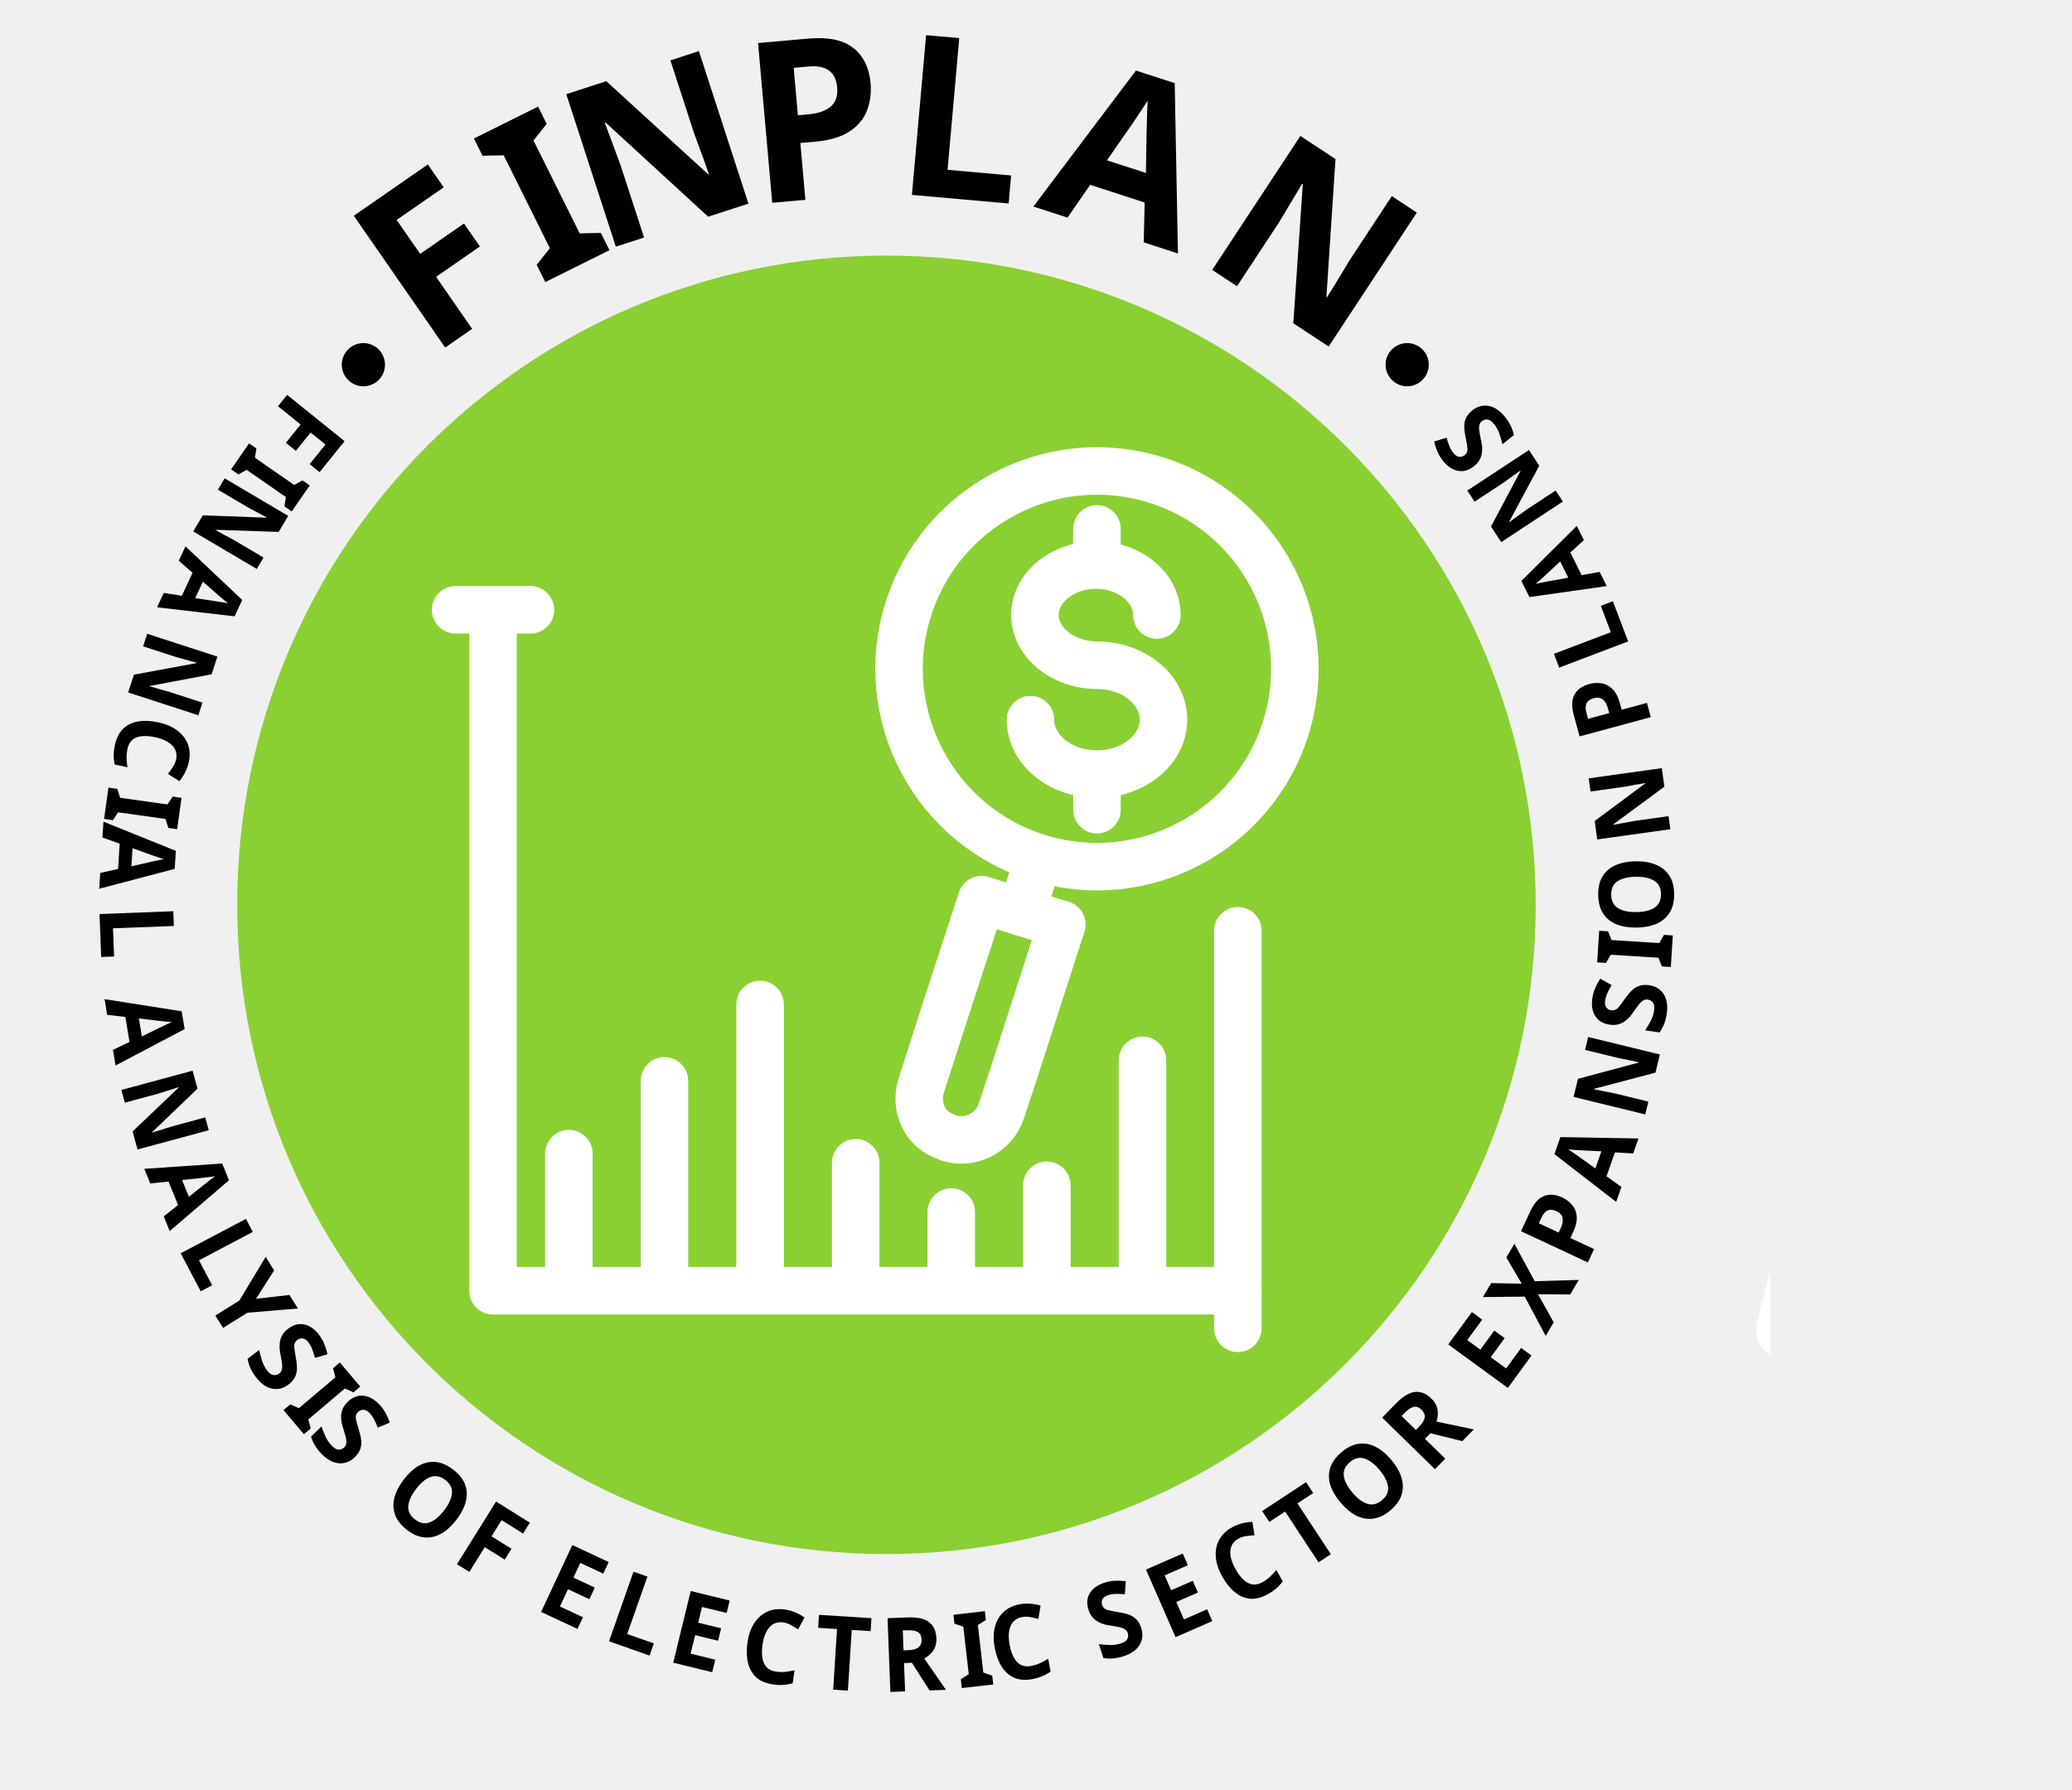
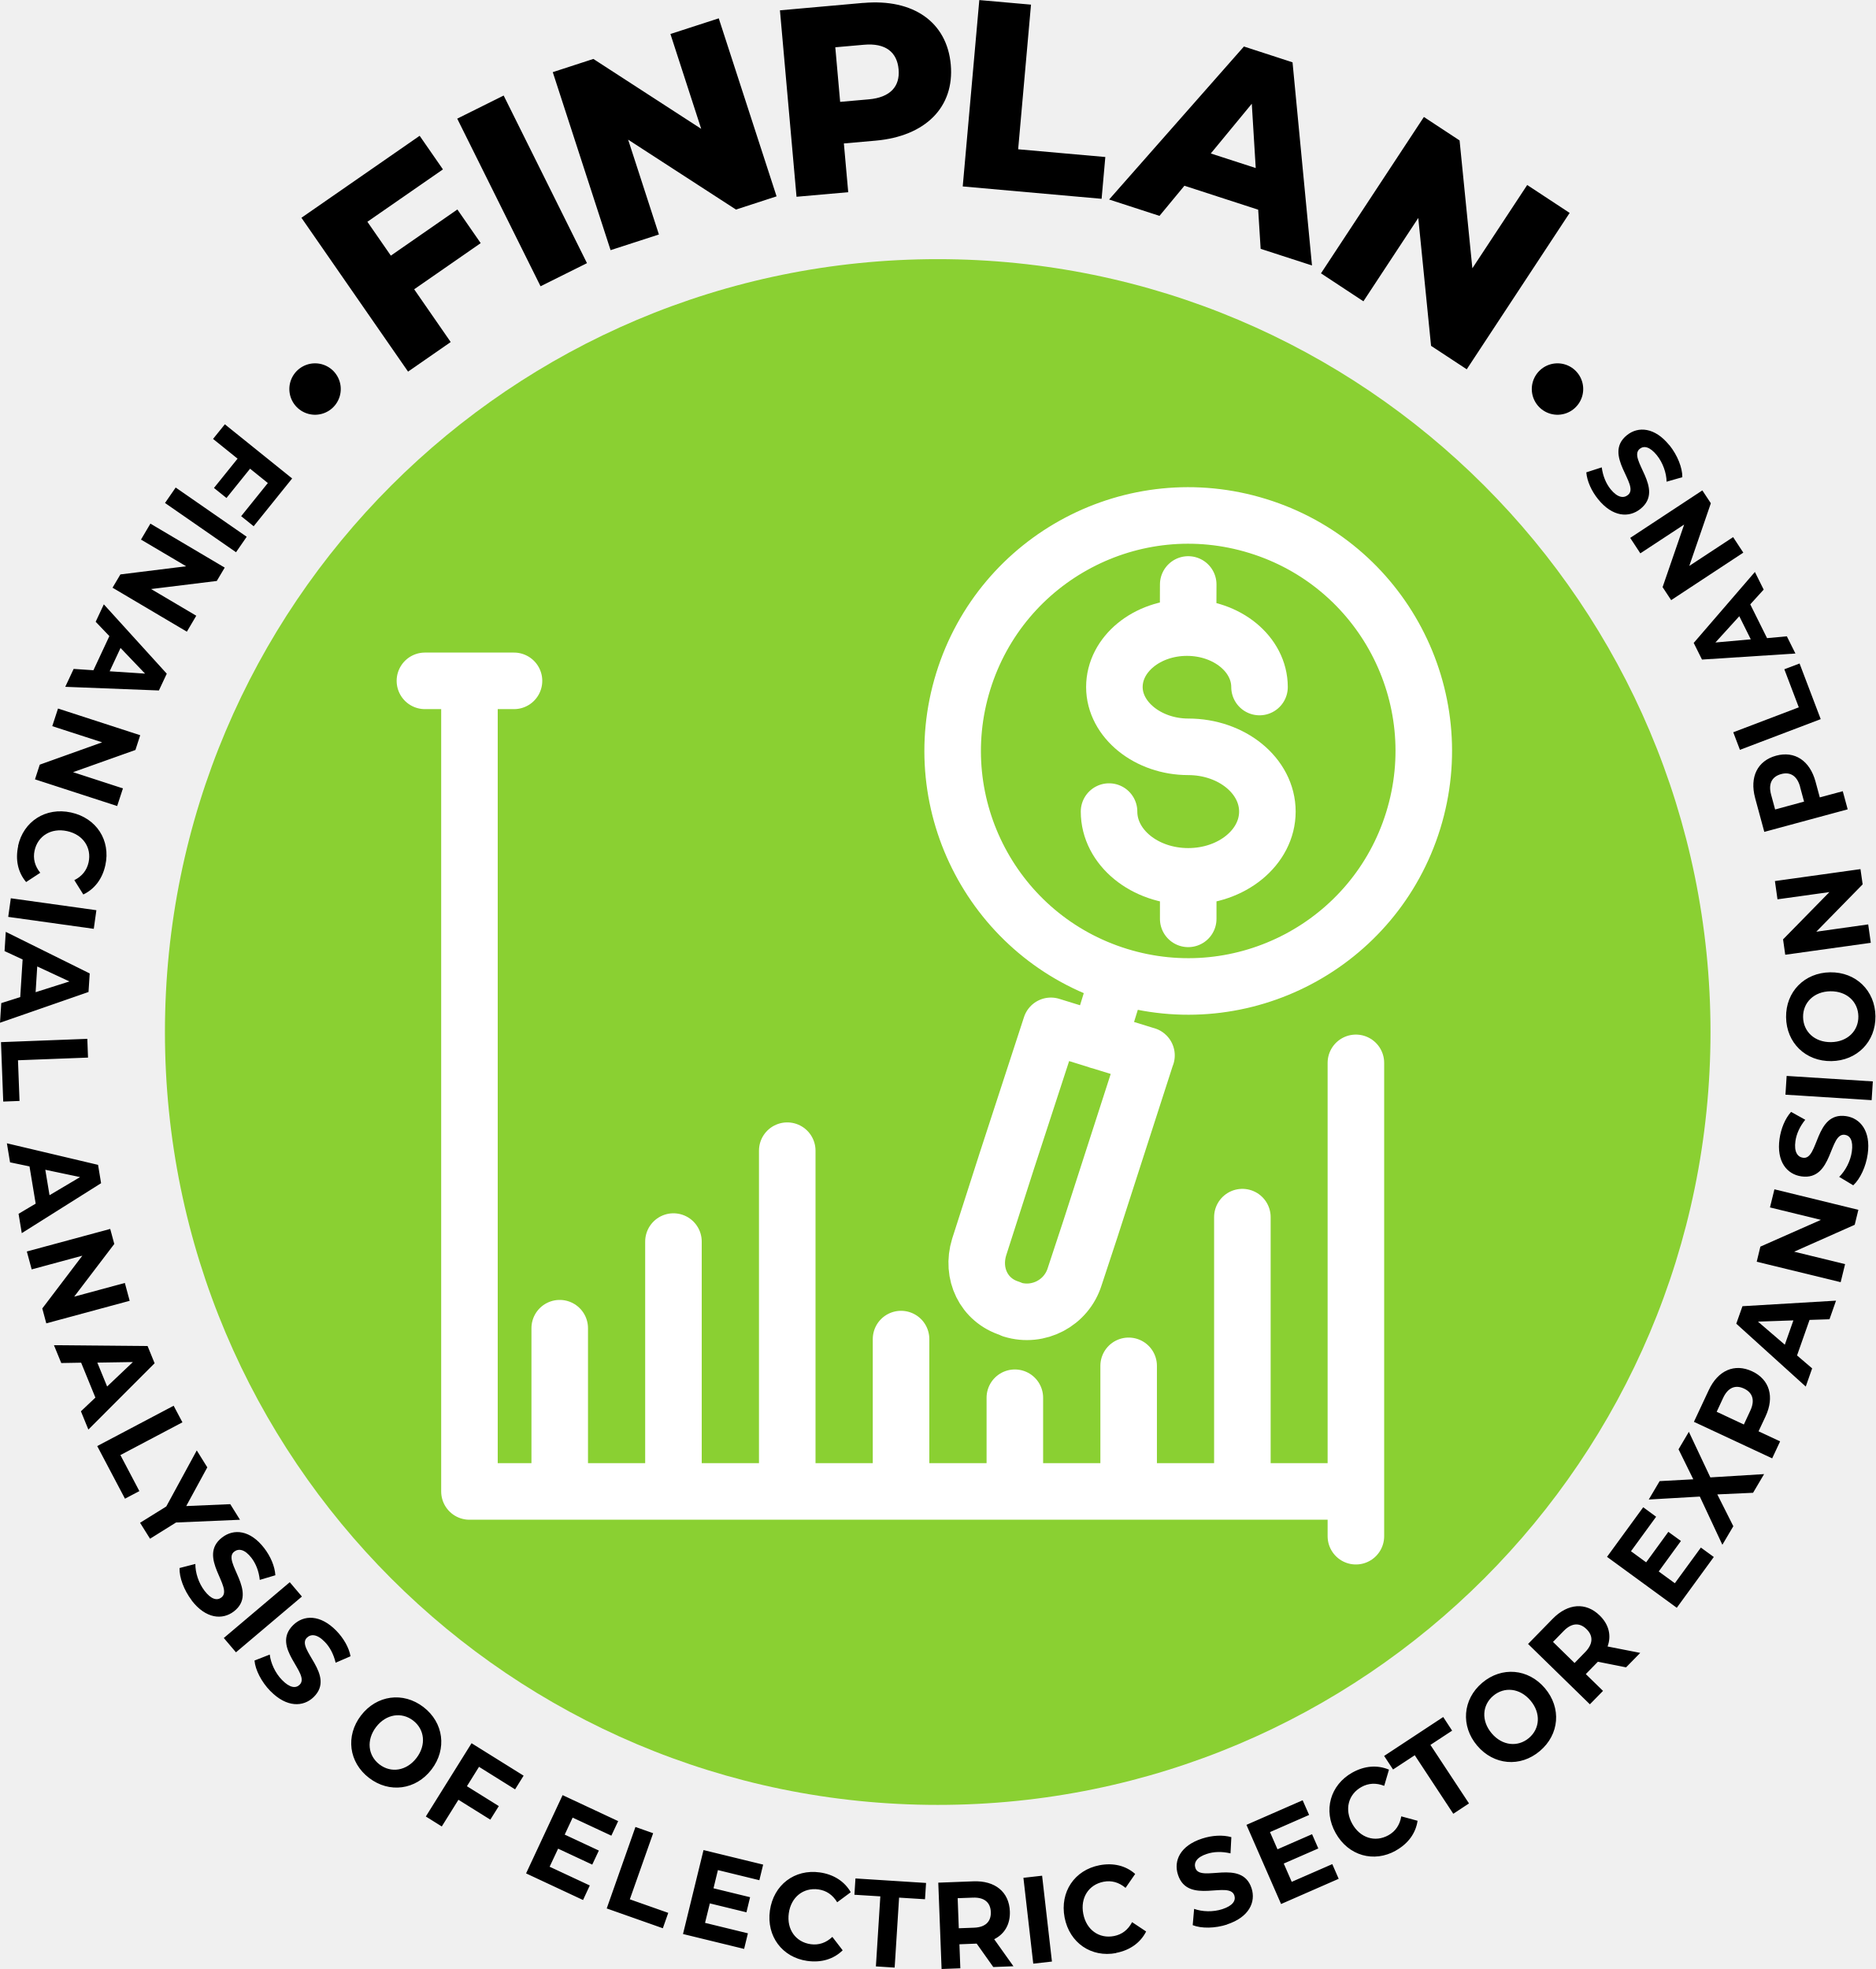
- <svg xmlns="http://www.w3.org/2000/svg" id="Layer_1" viewBox="0 0 351.08 303.33">
+ <svg xmlns="http://www.w3.org/2000/svg" id="Layer_1" viewBox="0 0 266.98 280.29">
  <defs>
-     <style>.cls-1,.cls-2,.cls-3,.cls-4{fill:none;}.cls-2{stroke:#000;stroke-width:7.32px;}.cls-2,.cls-3,.cls-4{stroke-linecap:round;stroke-linejoin:round;}.cls-5{font-size:37.31px;}.cls-5,.cls-6,.cls-7,.cls-8,.cls-9{font-family:Montserrat-ExtraBold, Montserrat;}.cls-5,.cls-6,.cls-7,.cls-8,.cls-9,.cls-10,.cls-11,.cls-12,.cls-13,.cls-14,.cls-15,.cls-16,.cls-17,.cls-18,.cls-19,.cls-20,.cls-21,.cls-22,.cls-23,.cls-24,.cls-25,.cls-26,.cls-27,.cls-28,.cls-29,.cls-30,.cls-31,.cls-32,.cls-33{font-weight:700;}.cls-6{font-size:37.31px;}.cls-7{font-size:37.31px;}.cls-8{font-size:37.31px;}.cls-9{font-size:37.31px;}.cls-34{fill:#8ad032;}.cls-10{font-size:16.52px;}.cls-10,.cls-11,.cls-12,.cls-13,.cls-14,.cls-15,.cls-16,.cls-17,.cls-18,.cls-19,.cls-20,.cls-21,.cls-22,.cls-23,.cls-24,.cls-25,.cls-26,.cls-27,.cls-28,.cls-29,.cls-30,.cls-31,.cls-32,.cls-33{font-family:Montserrat-Bold, Montserrat;}.cls-11{font-size:16.52px;}.cls-12{font-size:16.52px;}.cls-13{font-size:16.52px;}.cls-14{font-size:16.52px;}.cls-15{font-size:16.52px;}.cls-16{font-size:16.52px;}.cls-17{font-size:16.52px;}.cls-18{font-size:16.52px;}.cls-19{font-size:16.52px;}.cls-20{font-size:16.52px;}.cls-21{font-size:16.52px;}.cls-22{font-size:16.52px;}.cls-23{font-size:16.52px;}.cls-24{font-size:16.52px;}.cls-25{font-size:16.52px;}.cls-26{font-size:16.52px;}.cls-27{font-size:16.52px;}.cls-28{font-size:16.52px;}.cls-29{font-size:16.52px;}.cls-30{font-size:16.52px;}.cls-31{font-size:16.52px;}.cls-32{font-size:16.52px;}.cls-33{font-size:16.52px;}.cls-35{clip-path:url(#clippath-1);}.cls-36{clip-path:url(#clippath-3);}.cls-37{clip-path:url(#clippath-4);}.cls-38{clip-path:url(#clippath-2);}.cls-3{stroke-width:5.5px;}.cls-3,.cls-4{stroke:#fff;}.cls-4{stroke-width:8.05px;}</style>
-     <clipPath id="clippath-1">
-       <rect class="cls-1" y="3.33" width="300" height="300" />
-     </clipPath>
-     <clipPath id="clippath-2">
-       <rect class="cls-1" y="3.33" width="300" height="300" />
-     </clipPath>
-     <clipPath id="clippath-3">
-       <rect class="cls-1" y="3.33" width="300" height="300" />
-     </clipPath>
-     <clipPath id="clippath-4">
-       <rect class="cls-1" y="3.33" width="300" height="300" />
-     </clipPath>
+     <style>.cls-1{stroke:#000;stroke-width:7.32px;}.cls-1,.cls-2{fill:none;stroke-linecap:round;stroke-linejoin:round;}.cls-3{fill:#8ad032;}.cls-2{stroke:#fff;stroke-width:8.05px;}</style>
  </defs>
-   <g class="cls-35">
-     <path class="cls-3" d="M314.26,240.58v-12.9M334.39,240.58v-12.9M345.23,215.3h-41.82M318.13,203.68l-3.87,24.01M330.52,203.68l3.87,24.01M343.9,205.49l4.37,19.36c.33,1.45-.78,2.83-2.27,2.83h-43.36c-1.51,0-2.62-1.42-2.25-2.89l4.84-19.36c.26-1.03,1.19-1.76,2.25-1.76h34.15c1.09,0,2.03.75,2.27,1.81Z" />
-     <path class="cls-34" d="M150.2,263.35c60.76,0,110.01-49.27,110.01-110.02s-49.25-110.02-110.01-110.02-110.01,49.25-110.01,110.02,49.25,110.02,110.01,110.02" />
-   </g>
-   <text class="cls-7" transform="translate(72.67 60.81) rotate(-34.73) scale(1 1.02)">
-     <tspan x="0" y="0">F</tspan>
-   </text>
-   <text class="cls-9" transform="translate(91.33 48.33) rotate(-26.42) scale(1 1.02)">
-     <tspan x="0" y="0">I</tspan>
-   </text>
-   <g class="cls-38">
-     <text class="cls-8" transform="translate(101.15 42.84) rotate(-17.99) scale(1 1.02)">
-       <tspan x="0" y="0">N</tspan>
-     </text>
-     <text class="cls-5" transform="translate(127.5 34.66) rotate(-5.07) scale(1 1.02)">
-       <tspan x="0" y="0">P</tspan>
-     </text>
-     <text class="cls-5" transform="translate(151.17 32.73) rotate(5.07) scale(1 1.02)">
-       <tspan x="0" y="0">L</tspan>
-     </text>
-     <text class="cls-8" transform="translate(175.1 35) rotate(17.99) scale(1 1.02)">
-       <tspan x="0" y="0">A</tspan>
-     </text>
-   </g>
-   <text class="cls-6" transform="translate(202.59 43.89) rotate(33.35) scale(1 1.02)">
-     <tspan x="0" y="0">N</tspan>
-   </text>
-   <text class="cls-20" transform="translate(49.58 65.76) rotate(128.85) scale(1 1.06)">
-     <tspan x="0" y="0">F</tspan>
-   </text>
-   <text class="cls-21" transform="translate(42.51 74.7) rotate(124.73) scale(1 1.06)">
-     <tspan x="0" y="0">I</tspan>
-   </text>
-   <text class="cls-29" transform="translate(38.82 79.78) rotate(120.59) scale(1 1.06)">
-     <tspan x="0" y="0">N</tspan>
-   </text>
-   <text class="cls-32" transform="translate(31.43 92.59) rotate(115.03) scale(1 1.06)">
-     <tspan x="0" y="0">A</tspan>
-   </text>
-   <text class="cls-24" transform="translate(25.4 105.99) rotate(107.99) scale(1 1.06)">
-     <tspan x="0" y="0">N</tspan>
-   </text>
-   <text class="cls-33" transform="translate(20.98 120.16) rotate(102.28) scale(1 1.06)">
-     <tspan x="0" y="0">C</tspan>
-   </text>
-   <text class="cls-27" transform="translate(18.45 132.94) rotate(97.97) scale(1 1.06)">
-     <tspan x="0" y="0">I</tspan>
-   </text>
-   <text class="cls-25" transform="translate(17.53 139.24) rotate(93.63) scale(1 1.06)">
-     <tspan x="0" y="0">A</tspan>
-   </text>
-   <text class="cls-13" transform="translate(16.81 153.41) rotate(87.82) scale(1 1.06)">
-     <tspan x="0" y="0">L</tspan>
-   </text>
-   <text class="cls-26" transform="translate(17.3 163.72) rotate(84.93) scale(1 1.06)">
-     <tspan x="0" y="0"> </tspan>
-   </text>
-   <text class="cls-10" transform="translate(17.72 169.32) rotate(80.59) scale(1 1.06)">
-     <tspan x="0" y="0">A</tspan>
-   </text>
-   <text class="cls-18" transform="translate(20.18 183.27) rotate(74.86) scale(1 1.06)">
-     <tspan x="0" y="0">N</tspan>
-   </text>
-   <text class="cls-27" transform="translate(24.45 198.07) rotate(67.78) scale(1 1.06)">
-     <tspan x="0" y="0">A</tspan>
-   </text>
-   <text class="cls-14" transform="translate(29.92 211.07) rotate(62.18) scale(1 1.06)">
-     <tspan x="0" y="0">L</tspan>
-   </text>
-   <text class="cls-26" transform="translate(34.41 219.61) rotate(58.03) scale(1 1.06)">
-     <tspan x="0" y="0">Y</tspan>
-   </text>
-   <text class="cls-12" transform="translate(41.02 230.02) rotate(52.52) scale(1 1.06)">
-     <tspan x="0" y="0">S</tspan>
-   </text>
-   <text class="cls-23" transform="translate(47.69 238.55) rotate(49.78) scale(1 1.06)">
-     <tspan x="0" y="0">I</tspan>
-   </text>
-   <text class="cls-17" transform="translate(51.75 243.31) rotate(45.68) scale(1 1.06)">
-     <tspan x="0" y="0">S</tspan>
-   </text>
-   <text class="cls-29" transform="translate(59.81 251.34) rotate(41.58) scale(1 1.06)">
-     <tspan x="0" y="0"> </tspan>
-   </text>
-   <text class="cls-12" transform="translate(63.85 255.11) rotate(37.48) scale(1 1.06)">
-     <tspan x="0" y="0">O</tspan>
-   </text>
-   <text class="cls-26" transform="translate(76.17 264.28) rotate(31.97) scale(1 1.06)">
-     <tspan x="0" y="0">F</tspan>
-   </text>
-   <text class="cls-14" transform="translate(85.94 270.18) rotate(27.82) scale(1 1.06)">
-     <tspan x="0" y="0"> </tspan>
-   </text>
-   <text class="cls-32" transform="translate(90.34 272.53) rotate(25.03) scale(1 1.06)">
-     <tspan x="0" y="0">E</tspan>
-   </text>
-   <text class="cls-19" transform="translate(101.79 277.64) rotate(19.4) scale(1 1.06)">
-     <tspan x="0" y="0">L</tspan>
-   </text>
-   <text class="cls-22" transform="translate(112.63 281.41) rotate(13.71) scale(1 1.06)">
-     <tspan x="0" y="0">E</tspan>
-   </text>
-   <text class="cls-27" transform="translate(124.84 284.4) rotate(7.97) scale(1 1.06)">
-     <tspan x="0" y="0">C</tspan>
-   </text>
-   <text class="cls-25" transform="translate(137.65 286.11) rotate(3.63) scale(1 1.06)">
-     <tspan x="0" y="0">T</tspan>
-   </text>
-   <text class="cls-13" transform="translate(149.38 286.77) rotate(-2.18) scale(1 1.06)">
-     <tspan x="0" y="0">R</tspan>
-   </text>
-   <text class="cls-30" transform="translate(162.44 286.12) rotate(-6.52) scale(1 1.06)">
-     <tspan x="0" y="0">I</tspan>
-   </text>
-   <text class="cls-16" transform="translate(168.78 285.53) rotate(-10.85) scale(1 1.06)">
-     <tspan x="0" y="0">C</tspan>
-   </text>
-   <text class="cls-22" transform="translate(180.97 283.07) rotate(-13.71) scale(1 1.06)">
-     <tspan x="0" y="0"> </tspan>
-   </text>
-   <text class="cls-24" transform="translate(186.41 281.76) rotate(-17.99) scale(1 1.06)">
-     <tspan x="0" y="0">S</tspan>
-   </text>
-   <text class="cls-18" transform="translate(197.83 278.03) rotate(-23.63) scale(1 1.06)">
-     <tspan x="0" y="0">E</tspan>
-   </text>
-   <text class="cls-24" transform="translate(209.29 273.04) rotate(-29.21) scale(1 1.06)">
-     <tspan x="0" y="0">C</tspan>
-   </text>
-   <text class="cls-15" transform="translate(220.46 266.69) rotate(-33.35) scale(1 1.06)">
-     <tspan x="0" y="0">T</tspan>
-   </text>
-   <text class="cls-23" transform="translate(230.47 260.03) rotate(-40.22) scale(1 1.06)">
-     <tspan x="0" y="0">O</tspan>
-   </text>
-   <text class="cls-17" transform="translate(242.1 250.03) rotate(-45.68) scale(1 1.06)">
-     <tspan x="0" y="0">R</tspan>
-   </text>
-   <text class="cls-23" transform="translate(251 240.58) rotate(-49.78) scale(1 1.06)">
-     <tspan x="0" y="0"> </tspan>
-   </text>
-   <text class="cls-28" transform="translate(254.62 236.4) rotate(-53.9) scale(1 1.06)">
-     <tspan x="0" y="0">E</tspan>
-   </text>
-   <text class="cls-29" transform="translate(261.9 226.38) rotate(-59.41) scale(1 1.06)">
-     <tspan x="0" y="0">X</tspan>
-   </text>
-   <text class="cls-32" transform="translate(268.42 215.28) rotate(-64.97) scale(1 1.06)">
-     <tspan x="0" y="0">P</tspan>
-   </text>
-   <text class="cls-19" transform="translate(273.84 203.67) rotate(-70.6) scale(1 1.06)">
-     <tspan x="0" y="0">A</tspan>
-   </text>
-   <text class="cls-22" transform="translate(278.42 190.29) rotate(-76.29) scale(1 1.06)">
-     <tspan x="0" y="0">N</tspan>
-   </text>
-   <text class="cls-27" transform="translate(281.67 175.79) rotate(-82.03) scale(1 1.06)">
-     <tspan x="0" y="0">S</tspan>
-   </text>
-   <text class="cls-25" transform="translate(283.07 164.4) rotate(-86.37) scale(1 1.06)">
-     <tspan x="0" y="0">I</tspan>
-   </text>
-   <text class="cls-14" transform="translate(283.57 158.06) rotate(-90.73) scale(1 1.06)">
-     <tspan x="0" y="0">O</tspan>
-   </text>
-   <text class="cls-27" transform="translate(283.23 141.99) rotate(-97.97) scale(1 1.06)">
-     <tspan x="0" y="0">N</tspan>
-   </text>
-   <text class="cls-33" transform="translate(281.1 127.87) rotate(-102.28) scale(1 1.06)">
-     <tspan x="0" y="0"> </tspan>
-   </text>
-   <text class="cls-18" transform="translate(280.1 122.96) rotate(-105.14) scale(1 1.06)">
-     <tspan x="0" y="0">P</tspan>
-   </text>
-   <text class="cls-11" transform="translate(276.4 110.08) rotate(-110.82) scale(1 1.06)">
-     <tspan x="0" y="0">L</tspan>
-   </text>
-   <text class="cls-31" transform="translate(272.24 99.32) rotate(-116.42) scale(1 1.06)">
-     <tspan x="0" y="0">A</tspan>
-   </text>
-   <text class="cls-15" transform="translate(265.63 86.23) rotate(-123.35) scale(1 1.06)">
-     <tspan x="0" y="0">N</tspan>
-   </text>
-   <text class="cls-20" transform="translate(257.44 73.96) rotate(-128.85) scale(1 1.06)">
-     <tspan x="0" y="0">S</tspan>
-   </text>
-   <g class="cls-36">
-     <path class="cls-4" d="M179.92,156.67l-13.61-4.21-6.3,19.31-3.91,12.18c-1.16,3.76.64,7.59,4.4,8.75l.3.15c3.76,1.16,7.74-.94,8.91-4.7l2.23-6.76,7.98-24.73ZM173.12,154.58l2.84-9.18M217.9,123.23c5.47-17.69-4.44-36.46-22.13-41.92-17.69-5.47-36.46,4.44-41.93,22.12-5.47,17.69,4.44,36.46,22.13,41.93,17.69,5.47,36.46-4.44,41.93-22.12Z" />
-   </g>
-   <polyline class="cls-4" points="209.74 218.73 83.54 218.73 83.54 103.54" />
-   <path class="cls-4" d="M209.74,225.1v-67.38M89.88,103.34h-12.68M96.39,218.53v-23.04M112.59,218.53v-35.37M128.79,218.53v-48.31M144.99,218.53v-21.49M161.18,218.53v-13.14M177.38,218.53v-17.68M193.58,218.53v-38.85" />
-   <line class="cls-2" x1="61.57" y1="61.8" x2="61.57" y2="61.8" />
-   <line class="cls-2" x1="238.43" y1="61.8" x2="238.43" y2="61.8" />
-   <g class="cls-37">
-     <path class="cls-4" d="M185.87,137.22v-6.05M185.85,95.76l.02-6.13M174.6,121.95c0,5.09,5.05,9.22,11.27,9.22s11.27-4.13,11.27-9.22-5.05-9.22-11.27-9.22c-5.71,0-10.51-3.84-10.51-8.51s4.63-8.46,10.33-8.46,10.33,3.79,10.33,8.46" />
-   </g>
+   <path class="cls-3" d="M133.49,256.93c60.76,0,110.01-49.27,110.01-110.02s-49.25-110.02-110.01-110.02S23.48,86.14,23.48,146.91s49.25,110.02,110.01,110.02h0Z" />
+   <path class="cls-2" d="M201.18,116.8c5.47-17.69-4.44-36.46-22.13-41.92-17.69-5.47-36.46,4.44-41.93,22.12-5.47,17.69,4.44,36.46,22.13,41.92,17.69,5.47,36.46-4.44,41.93-22.12h0ZM156.4,148.15l2.84-9.18M163.21,150.24l-13.61-4.21-6.3,19.31-3.91,12.18c-1.16,3.76.64,7.59,4.39,8.75l.3.15c3.76,1.16,7.74-.94,8.91-4.7l2.23-6.76,7.98-24.73h0ZM193.02,212.31h-126.19v-115.19M176.86,212.11v-38.85M160.67,212.11v-17.68M144.47,212.11v-13.14M128.27,212.11v-21.49M112.07,212.11v-48.31M95.87,212.11v-35.37M79.68,212.11v-23.04M73.17,96.92h-12.68M193.02,218.68v-67.38" />
+   <path class="cls-1" d="M44.85,55.38h0M221.72,55.38h0" />
+   <path class="cls-2" d="M157.88,115.53c0,5.09,5.05,9.22,11.27,9.22s11.27-4.13,11.27-9.22-5.05-9.22-11.27-9.22c-5.71,0-10.51-3.84-10.51-8.51s4.63-8.46,10.33-8.46,10.33,3.79,10.33,8.46M169.13,89.33l.02-6.13M169.15,130.8v-6.05" />
+   <path d="M34.33,73.48l1.78,1.43,5.48-6.8-9.58-7.71-1.68,2.08,3.49,2.81-3.36,4.17,1.78,1.43,3.36-4.17,2.53,2.04-3.8,4.72h0ZM25.01,69.4l-1.52,2.2,10.11,7.01,1.52-2.2-10.11-7.01h0ZM27.94,87.65l-6.43-3.8,9.35-1.15,1.13-1.9-10.58-6.26-1.34,2.27,6.43,3.8-9.36,1.16-1.12,1.89,10.58,6.26,1.34-2.27h0ZM10.48,95.23l-1.19,2.54,13.33.52,1.12-2.39-8.96-9.87-1.16,2.48,1.95,2.04-2.27,4.86-2.82-.19h0ZM17.16,92.24l3.49,3.65-5.04-.33,1.55-3.32h0ZM17.5,112.23l-7.1-2.31,8.88-3.16.68-2.1-11.7-3.8-.82,2.51,7.1,2.3-8.88,3.18-.68,2.09,11.7,3.8.82-2.51h0ZM2.59,120.43c-.43,1.97-.03,3.76,1.13,5.13l2.01-1.32c-.78-.96-1.05-2.02-.81-3.15.46-2.11,2.37-3.27,4.63-2.78,2.27.49,3.52,2.34,3.06,4.45-.25,1.13-.93,1.98-2.03,2.53l1.28,2.04c1.61-.77,2.72-2.23,3.14-4.18.77-3.52-1.26-6.7-4.88-7.49-3.62-.79-6.78,1.26-7.55,4.76h0ZM1.54,127.87l-.37,2.65,12.18,1.7.37-2.65-12.18-1.7h0ZM.18,142.79l-.18,2.8,12.6-4.38.17-2.64-11.95-5.92-.17,2.74,2.57,1.19-.34,5.36-2.69.85H.18ZM5.31,137.58l4.58,2.13-4.82,1.53.23-3.66h0ZM.14,148.34l.32,8.47,2.32-.09-.22-5.79,9.97-.38-.1-2.67-12.29.47H.14ZM2.64,172.77l.46,2.77,11.29-7.11-.43-2.61-12.98-3.07.45,2.71,2.77.58.88,5.3-2.43,1.44h0ZM6.46,166.52l4.94,1.04-4.35,2.58-.6-3.62h0ZM17.77,182.63l-7.21,1.95,5.71-7.5-.58-2.14-11.87,3.21.69,2.55,7.21-1.95-5.7,7.51.57,2.12,11.87-3.21-.69-2.55h0ZM11.52,200.9l1.06,2.6,9.43-9.44-1-2.45-13.33-.12,1.04,2.54,2.83-.05,2.03,4.97-2.05,1.94h0ZM13.87,193.97l5.05-.08-3.67,3.48-1.39-3.39h0ZM13.84,205.85l3.95,7.49,2.05-1.08-2.7-5.13,8.83-4.66-1.25-2.36-10.88,5.74h0ZM34.17,216.35l-1.39-2.23-6.27.27,3-5.51-1.5-2.41-4.34,7.98-3.73,2.32,1.42,2.27,3.7-2.31,9.11-.39h0ZM27.28,227.82c2.01,2.62,4.38,2.82,6.01,1.57,3.58-2.75-1.75-7.13.05-8.51.62-.47,1.49-.37,2.46.89.62.81,1.05,1.88,1.18,3.13l2.22-.66c-.08-1.29-.69-2.69-1.58-3.85-2-2.61-4.34-2.81-6-1.53-3.62,2.78,1.72,7.15-.11,8.55-.6.46-1.44.29-2.4-.97-.84-1.1-1.31-2.57-1.3-3.81l-2.25.58c-.05,1.33.62,3.14,1.73,4.6h0ZM31.86,233.17l1.73,2.04,9.39-7.94-1.73-2.04-9.39,7.94h0ZM38.5,240.73c2.31,2.36,4.68,2.28,6.15.85,3.23-3.15-2.59-6.87-.96-8.45.55-.54,1.44-.55,2.54.59.72.73,1.26,1.75,1.55,2.97l2.12-.92c-.23-1.27-1.01-2.59-2.02-3.63-2.3-2.35-4.65-2.27-6.14-.81-3.27,3.19,2.56,6.9.91,8.5-.54.53-1.39.46-2.5-.68-.97-.99-1.61-2.4-1.75-3.62l-2.17.85c.11,1.32.99,3.05,2.27,4.36h0ZM52.54,253.09c2.88,2.21,6.65,1.72,8.89-1.2,2.23-2.91,1.73-6.68-1.15-8.89-2.9-2.22-6.66-1.7-8.89,1.2-2.22,2.9-1.75,6.67,1.15,8.89h0ZM54.02,251.17c-1.64-1.26-1.9-3.47-.48-5.33,1.42-1.85,3.63-2.18,5.27-.92,1.64,1.26,1.9,3.47.48,5.33-1.42,1.85-3.63,2.18-5.27.92h0ZM73.33,254.71l1.21-1.94-7.41-4.62-6.51,10.43,2.27,1.42,2.37-3.8,4.54,2.83,1.21-1.93-4.54-2.83,1.72-2.76,5.14,3.21h0ZM78.24,265.74l1.21-2.58,4.86,2.27.94-2-4.86-2.27,1.13-2.42,5.51,2.57.97-2.07-7.91-3.7-5.2,11.14,8.11,3.79.96-2.07-5.7-2.66h0ZM86.37,271.67l7.99,2.82.77-2.19-5.47-1.93,3.32-9.41-2.52-.89-4.09,11.6h0ZM100.37,273.71l.68-2.76,5.21,1.27.52-2.15-5.21-1.27.63-2.59,5.9,1.44.54-2.22-8.49-2.07-2.92,11.95,8.7,2.12.54-2.22-6.11-1.49h0ZM114.93,279.14c2,.28,3.75-.26,5.03-1.51l-1.47-1.91c-.9.85-1.94,1.2-3.08,1.04-2.14-.3-3.44-2.11-3.12-4.41.32-2.3,2.07-3.68,4.21-3.39,1.15.16,2.04.78,2.68,1.83l1.93-1.43c-.88-1.54-2.43-2.54-4.41-2.82-3.57-.5-6.58,1.76-7.1,5.43-.51,3.67,1.77,6.67,5.32,7.17h0ZM124.69,279.92l2.67.17.63-9.96,3.69.23.15-2.32-10.05-.64-.15,2.32,3.69.23-.63,9.96h0ZM144.27,279.9l-2.74-3.85c1.48-.74,2.3-2.13,2.23-3.97-.11-2.76-2.1-4.39-5.19-4.27l-5,.19.47,12.29,2.67-.1-.13-3.42,2.33-.09h.13s2.36,3.33,2.36,3.33l2.87-.11h0ZM141.05,272.18c.05,1.33-.74,2.17-2.38,2.23l-2.18.08-.16-4.28,2.18-.08c1.63-.06,2.49.7,2.54,2.05h0ZM147.09,279.53l2.66-.3-1.4-12.22-2.66.3,1.4,12.22h0ZM158.88,278c1.98-.38,3.47-1.45,4.28-3.05l-2-1.33c-.58,1.1-1.44,1.76-2.58,1.98-2.12.41-3.94-.89-4.37-3.17-.44-2.28.77-4.15,2.89-4.56,1.14-.22,2.18.08,3.13.87l1.37-1.98c-1.33-1.18-3.12-1.62-5.08-1.24-3.54.68-5.66,3.79-4.97,7.43.7,3.64,3.82,5.74,7.34,5.07h0ZM174.68,273.94c3.14-1.02,4.12-3.19,3.49-5.14-1.4-4.29-7.3-.73-8-2.89-.24-.74.15-1.53,1.65-2.01.97-.32,2.12-.36,3.35-.07l.12-2.31c-1.24-.35-2.77-.25-4.15.2-3.13,1.01-4.1,3.16-3.45,5.15,1.41,4.35,7.32.77,8.03,2.96.23.72-.21,1.45-1.71,1.94-1.32.43-2.86.38-4.02-.04l-.2,2.32c1.23.49,3.17.47,4.92-.1h0ZM183.89,267.89l-1.14-2.61,4.92-2.15-.89-2.03-4.92,2.15-1.07-2.45,5.57-2.44-.92-2.09-8,3.5,4.93,11.27,8.2-3.59-.91-2.09-5.77,2.52h0ZM198.7,263.43c1.76-.98,2.84-2.47,3.1-4.24l-2.32-.63c-.21,1.22-.82,2.13-1.83,2.69-1.89,1.05-4.02.39-5.15-1.63-1.13-2.02-.58-4.19,1.31-5.24,1.01-.56,2.1-.61,3.24-.16l.68-2.31c-1.64-.69-3.47-.56-5.22.42-3.14,1.76-4.18,5.38-2.37,8.61,1.81,3.24,5.44,4.25,8.56,2.5h0ZM206.89,258.19l2.23-1.47-5.49-8.33,3.09-2.03-1.27-1.94-8.41,5.54,1.27,1.93,3.09-2.03,5.49,8.34h0ZM219.21,249.26c2.78-2.35,3.1-6.13.72-8.94-2.37-2.8-6.16-3.12-8.93-.77-2.79,2.36-3.08,6.15-.72,8.94,2.36,2.79,6.15,3.13,8.93.77h0ZM217.65,247.41c-1.58,1.33-3.8,1.11-5.3-.67-1.51-1.78-1.36-4.01.22-5.34,1.58-1.33,3.79-1.11,5.3.67s1.36,4.01-.22,5.34h0ZM233.49,235.29l-4.64-.91c.56-1.55.2-3.12-1.12-4.41-1.97-1.93-4.54-1.74-6.7.47l-3.5,3.58,8.8,8.59,1.87-1.91-2.45-2.39,1.63-1.67.09-.09,4.01.8,2.01-2.05h0ZM225.85,231.91c.96.93.96,2.09-.18,3.26l-1.52,1.56-3.07-3,1.52-1.56c1.14-1.17,2.29-1.21,3.25-.26h0ZM238.43,225.38l-2.3-1.68,3.16-4.34-1.79-1.3-3.16,4.34-2.16-1.58,3.58-4.91-1.84-1.35-5.15,7.06,9.93,7.25,5.27-7.23-1.84-1.34-3.71,5.08h0ZM251.15,209.84l-7.67.47-3.06-6.49-1.47,2.49,2.1,4.27-4.79.26-1.55,2.62,7.27-.42,3.21,6.86,1.56-2.64-2.28-4.53,5.09-.23,1.57-2.66h0ZM243.26,197.87l-2.12,4.53,11.14,5.2,1.13-2.42-3.07-1.43.99-2.11c1.31-2.8.58-5.27-1.9-6.43-2.5-1.17-4.86-.14-6.17,2.66h0ZM249.17,200.8l-.92,1.98-3.87-1.81.92-1.98c.69-1.48,1.76-1.9,2.98-1.32,1.21.57,1.58,1.65.89,3.13h0ZM260.44,187.8l.93-2.65-13.32.79-.88,2.49,9.89,8.95.91-2.59-2.15-1.84,1.78-5.06,2.83-.09h0ZM254.08,191.42l-3.83-3.29,5.05-.17-1.22,3.46h0ZM251.97,171.88l7.25,1.77-8.62,3.81-.52,2.15,11.95,2.91.63-2.57-7.25-1.77,8.62-3.83.52-2.13-11.95-2.92-.63,2.57h0ZM265.88,164.27c.46-3.27-1.06-5.1-3.1-5.39-4.47-.63-3.85,6.25-6.1,5.93-.77-.11-1.31-.8-1.09-2.37.14-1.01.61-2.07,1.4-3.04l-2.02-1.12c-.86.96-1.43,2.38-1.64,3.82-.46,3.25,1.05,5.07,3.12,5.36,4.52.63,3.89-6.24,6.17-5.92.75.11,1.22.82,1,2.39-.19,1.37-.92,2.74-1.8,3.6l2,1.2c.98-.9,1.81-2.65,2.06-4.46h0ZM266.44,156.61l.17-2.67-12.27-.78-.17,2.67,12.27.78h0ZM266.98,144.65c-.05-3.63-2.77-6.29-6.44-6.24-3.67.05-6.33,2.77-6.28,6.4.05,3.65,2.79,6.29,6.44,6.24,3.65-.05,6.33-2.75,6.28-6.4h0ZM264.55,144.68c.03,2.06-1.55,3.64-3.89,3.67-2.34.03-3.95-1.5-3.98-3.57-.03-2.06,1.55-3.64,3.89-3.67,2.34-.03,3.95,1.5,3.98,3.57h0ZM253.04,128.02l7.39-1.03-6.6,6.73.31,2.19,12.18-1.7-.37-2.62-7.39,1.04,6.6-6.74-.31-2.17-12.18,1.7.37,2.62h0ZM249.85,113.59l1.31,4.83,11.87-3.21-.7-2.58-3.27.88-.61-2.25c-.81-2.98-2.96-4.4-5.6-3.69-2.66.72-3.8,3.03-3,6.01h0ZM256.25,112.01l.57,2.1-4.12,1.12-.57-2.1c-.43-1.58.12-2.58,1.43-2.94,1.29-.35,2.27.24,2.7,1.82h0ZM259.19,102.37l-3.01-7.92-2.17.82,2.06,5.42-9.33,3.55.95,2.5,11.5-4.37h0ZM251.07,83.93l-1.25-2.51-8.71,10.1,1.18,2.37,13.3-.86-1.22-2.45-2.82.26-2.39-4.81,1.9-2.09h0ZM249.23,91.01l-5.03.45,3.4-3.74,1.63,3.28h0ZM233.51,78.77l6.24-4.1-3.07,8.91,1.22,1.85,10.27-6.76-1.45-2.21-6.24,4.1,3.07-8.92-1.21-1.83-10.27,6.76,1.45,2.21h0ZM237.64,63.38c-2.07-2.57-4.44-2.72-6.04-1.43-3.51,2.83,1.92,7.08.15,8.51-.6.49-1.48.41-2.48-.83-.64-.8-1.09-1.86-1.25-3.1l-2.2.71c.11,1.29.76,2.68,1.67,3.81,2.06,2.56,4.41,2.7,6.04,1.39,3.56-2.86-1.89-7.11-.1-8.55.59-.47,1.43-.32,2.43.91.87,1.08,1.37,2.54,1.39,3.77l2.24-.64c.02-1.33-.69-3.13-1.84-4.56h0Z" />
+   <path d="M63.06,24.12l-3.32-4.79-16.83,11.67,15.18,21.9,6.07-4.21-5.2-7.51,9.47-6.57-3.32-4.79-9.47,6.57-3.34-4.82,10.76-7.46h0ZM76.95,40.75l6.61-3.29-11.86-23.86-6.61,3.29,11.86,23.86h0ZM95.44,4.84l4.38,13.5-15.35-9.95-5.78,1.88,8.23,25.34,6.88-2.23-4.38-13.5,15.35,9.95,5.78-1.88-8.23-25.34-6.88,2.23h0ZM122.92.41l-11.89,1.06,2.36,26.54,7.36-.65-.62-6.94,4.53-.4c7.1-.63,11.22-4.78,10.69-10.81-.54-6.07-5.33-9.42-12.43-8.79h0ZM123.69,14.14l-4.09.36-.69-7.77,4.09-.36c3.05-.27,4.7,1.04,4.92,3.5.22,2.43-1.18,4-4.23,4.27h0ZM137.05,26.54l19.77,1.76.53-5.95-12.41-1.1,1.83-20.59-7.36-.65-2.36,26.54h0ZM179.46,35.42l7.31,2.37-2.77-28.92-6.92-2.25-19.19,21.78,7.17,2.33,3.55-4.29,10.5,3.41.35,5.56h0ZM172.37,21.84l5.83-7.07.56,9.15-6.39-2.07h0ZM217.41,26.33l-7.81,11.86-1.82-18.2-5.08-3.34-14.65,22.26,6.04,3.98,7.81-11.86,1.82,18.2,5.08,3.34,14.65-22.26-6.05-3.98h0Z" />
</svg>
